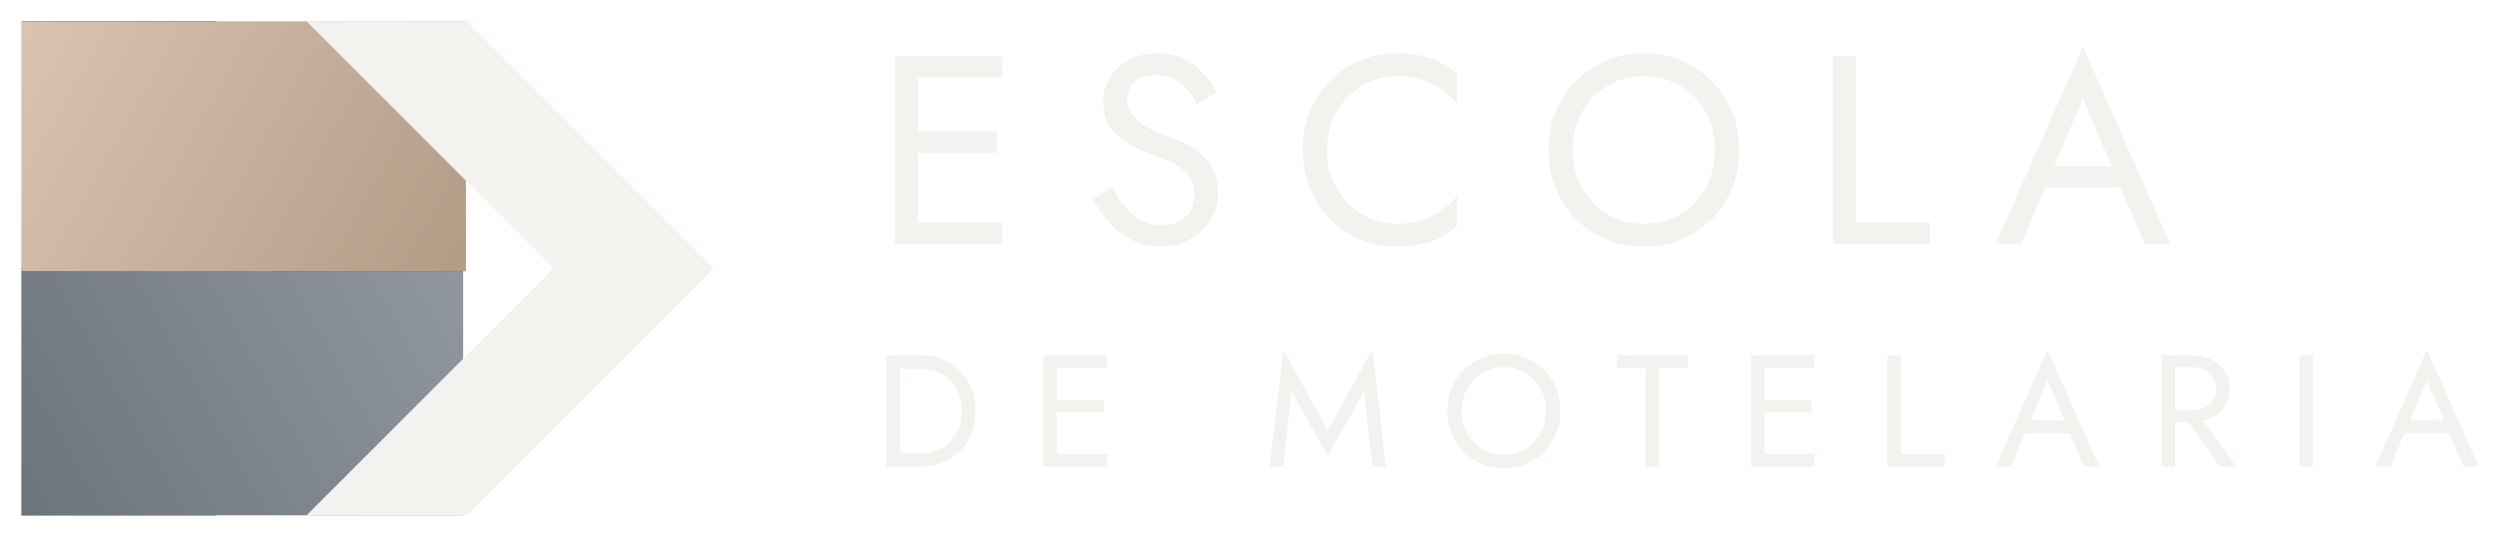
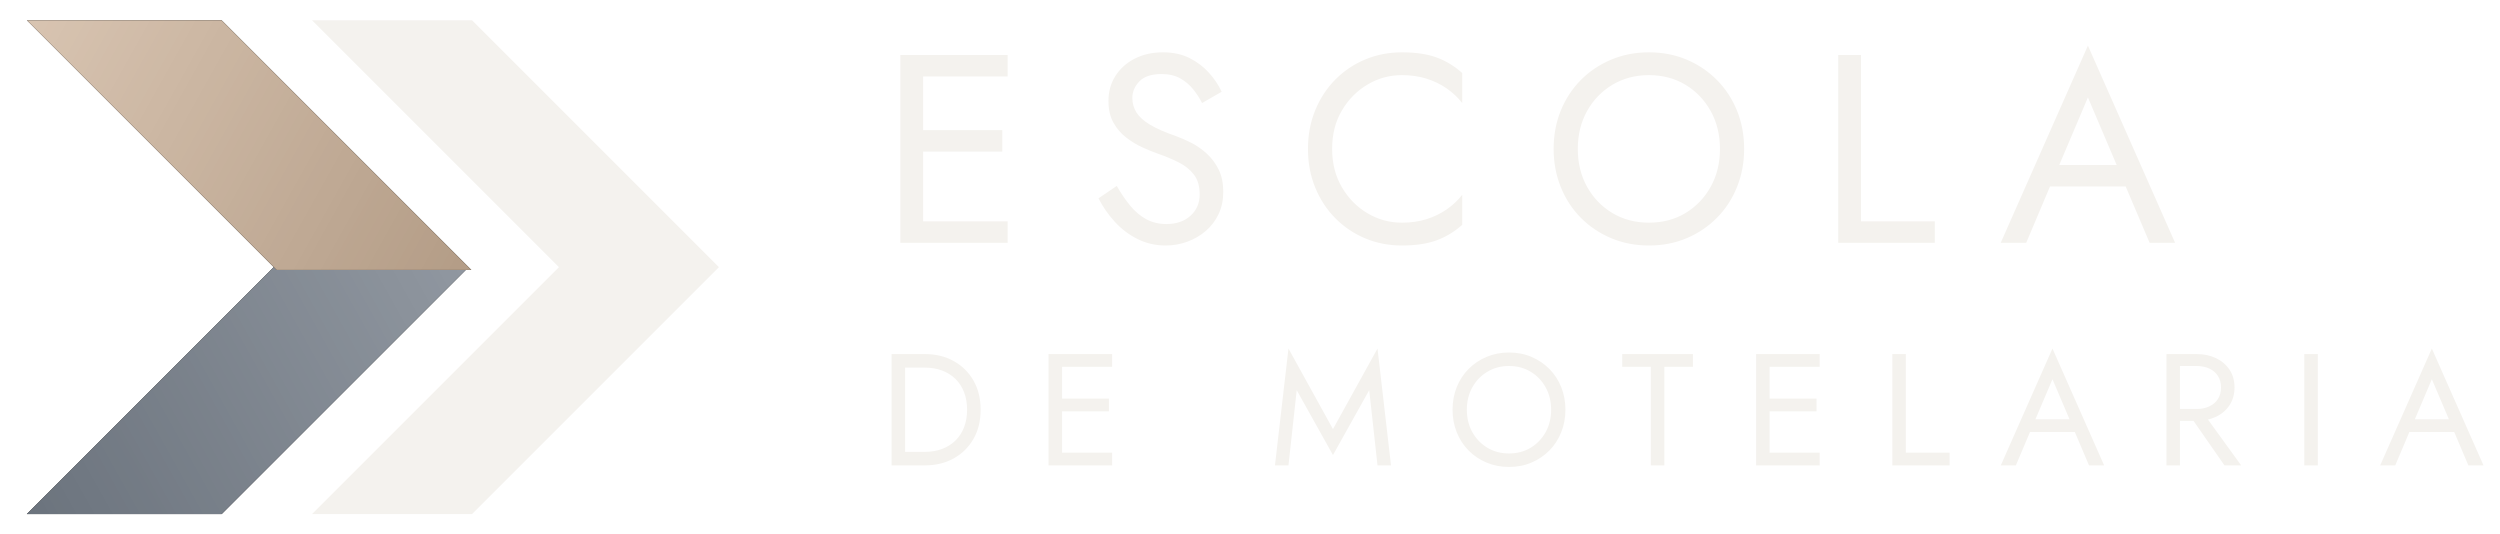
- <svg xmlns="http://www.w3.org/2000/svg" viewBox="467.97 348.40 234.31 50.30" width="300" height="64.4">
+ <svg xmlns="http://www.w3.org/2000/svg" viewBox="467.50 348.50 234.28 50.00" width="300" height="64.0">
  <defs>
+     <clipPath id="clip-13">
+       <path clip-rule="nonzero" d="M 469 373 L 512 373 L 512 397 L 469 397 Z M 469 373 " />
+     </clipPath>
+     <clipPath id="clip-16">
+       <path clip-rule="evenodd" d="M 469.969 350.398 L 493.379 373.805 L 511.637 373.805 L 488.227 350.398 Z M 469.969 350.398 " />
+     </clipPath>
    <linearGradient id="linear-pattern-6" gradientUnits="userSpaceOnUse" x1="90" y1="62.5" x2="26.5" y2="98" gradientTransform="matrix(0.652058, 0, 0, 0.652058, 452.6905, 332.7918)">
      <stop offset="0" stop-color="rgb(56.47%, 59.215%, 62.744%)" stop-opacity="1" />
      <stop offset="0.016" stop-color="rgb(56.355%, 59.105%, 62.637%)" stop-opacity="1" />
      <stop offset="0.031" stop-color="rgb(56.129%, 58.884%, 62.422%)" stop-opacity="1" />
      <stop offset="0.047" stop-color="rgb(55.902%, 58.662%, 62.207%)" stop-opacity="1" />
      <stop offset="0.062" stop-color="rgb(55.676%, 58.443%, 61.993%)" stop-opacity="1" />
      <stop offset="0.078" stop-color="rgb(55.449%, 58.221%, 61.778%)" stop-opacity="1" />
      <stop offset="0.094" stop-color="rgb(55.223%, 58.002%, 61.565%)" stop-opacity="1" />
      <stop offset="0.109" stop-color="rgb(54.996%, 57.78%, 61.349%)" stop-opacity="1" />
      <stop offset="0.125" stop-color="rgb(54.768%, 57.561%, 61.136%)" stop-opacity="1" />
      <stop offset="0.141" stop-color="rgb(54.543%, 57.339%, 60.921%)" stop-opacity="1" />
      <stop offset="0.156" stop-color="rgb(54.315%, 57.118%, 60.707%)" stop-opacity="1" />
      <stop offset="0.172" stop-color="rgb(54.089%, 56.898%, 60.492%)" stop-opacity="1" />
      <stop offset="0.188" stop-color="rgb(53.862%, 56.677%, 60.278%)" stop-opacity="1" />
      <stop offset="0.203" stop-color="rgb(53.636%, 56.458%, 60.063%)" stop-opacity="1" />
      <stop offset="0.219" stop-color="rgb(53.409%, 56.236%, 59.848%)" stop-opacity="1" />
      <stop offset="0.234" stop-color="rgb(53.181%, 56.017%, 59.634%)" stop-opacity="1" />
      <stop offset="0.238" stop-color="rgb(52.956%, 55.795%, 59.419%)" stop-opacity="1" />
      <stop offset="0.25" stop-color="rgb(52.843%, 55.685%, 59.312%)" stop-opacity="1" />
      <stop offset="0.266" stop-color="rgb(52.728%, 55.574%, 59.206%)" stop-opacity="1" />
      <stop offset="0.281" stop-color="rgb(52.502%, 55.354%, 58.99%)" stop-opacity="1" />
      <stop offset="0.297" stop-color="rgb(52.275%, 55.133%, 58.777%)" stop-opacity="1" />
      <stop offset="0.312" stop-color="rgb(52.048%, 54.913%, 58.562%)" stop-opacity="1" />
      <stop offset="0.328" stop-color="rgb(51.822%, 54.692%, 58.348%)" stop-opacity="1" />
      <stop offset="0.344" stop-color="rgb(51.595%, 54.472%, 58.133%)" stop-opacity="1" />
      <stop offset="0.359" stop-color="rgb(51.369%, 54.251%, 57.918%)" stop-opacity="1" />
      <stop offset="0.375" stop-color="rgb(51.141%, 54.031%, 57.704%)" stop-opacity="1" />
      <stop offset="0.391" stop-color="rgb(50.916%, 53.81%, 57.489%)" stop-opacity="1" />
      <stop offset="0.406" stop-color="rgb(50.688%, 53.589%, 57.275%)" stop-opacity="1" />
      <stop offset="0.422" stop-color="rgb(50.461%, 53.369%, 57.06%)" stop-opacity="1" />
      <stop offset="0.438" stop-color="rgb(50.235%, 53.148%, 56.847%)" stop-opacity="1" />
      <stop offset="0.453" stop-color="rgb(50.008%, 52.928%, 56.631%)" stop-opacity="1" />
      <stop offset="0.469" stop-color="rgb(49.782%, 52.707%, 56.418%)" stop-opacity="1" />
      <stop offset="0.484" stop-color="rgb(49.554%, 52.487%, 56.203%)" stop-opacity="1" />
      <stop offset="0.5" stop-color="rgb(49.329%, 52.266%, 55.989%)" stop-opacity="1" />
      <stop offset="0.516" stop-color="rgb(49.101%, 52.045%, 55.774%)" stop-opacity="1" />
      <stop offset="0.531" stop-color="rgb(48.874%, 51.825%, 55.559%)" stop-opacity="1" />
      <stop offset="0.547" stop-color="rgb(48.648%, 51.604%, 55.345%)" stop-opacity="1" />
      <stop offset="0.562" stop-color="rgb(48.421%, 51.384%, 55.13%)" stop-opacity="1" />
      <stop offset="0.578" stop-color="rgb(48.195%, 51.163%, 54.916%)" stop-opacity="1" />
      <stop offset="0.594" stop-color="rgb(47.968%, 50.943%, 54.701%)" stop-opacity="1" />
      <stop offset="0.609" stop-color="rgb(47.74%, 50.722%, 54.488%)" stop-opacity="1" />
      <stop offset="0.625" stop-color="rgb(47.514%, 50.5%, 54.272%)" stop-opacity="1" />
      <stop offset="0.641" stop-color="rgb(47.287%, 50.281%, 54.059%)" stop-opacity="1" />
      <stop offset="0.656" stop-color="rgb(47.061%, 50.06%, 53.844%)" stop-opacity="1" />
      <stop offset="0.672" stop-color="rgb(46.834%, 49.84%, 53.63%)" stop-opacity="1" />
      <stop offset="0.688" stop-color="rgb(46.608%, 49.619%, 53.415%)" stop-opacity="1" />
      <stop offset="0.703" stop-color="rgb(46.381%, 49.399%, 53.2%)" stop-opacity="1" />
      <stop offset="0.719" stop-color="rgb(46.153%, 49.178%, 52.986%)" stop-opacity="1" />
      <stop offset="0.734" stop-color="rgb(45.927%, 48.958%, 52.771%)" stop-opacity="1" />
      <stop offset="0.75" stop-color="rgb(45.7%, 48.737%, 52.557%)" stop-opacity="1" />
      <stop offset="0.762" stop-color="rgb(45.474%, 48.515%, 52.342%)" stop-opacity="1" />
      <stop offset="0.766" stop-color="rgb(45.361%, 48.405%, 52.235%)" stop-opacity="1" />
      <stop offset="0.781" stop-color="rgb(45.247%, 48.296%, 52.129%)" stop-opacity="1" />
      <stop offset="0.797" stop-color="rgb(45.02%, 48.074%, 51.913%)" stop-opacity="1" />
      <stop offset="0.812" stop-color="rgb(44.794%, 47.855%, 51.7%)" stop-opacity="1" />
      <stop offset="0.828" stop-color="rgb(44.566%, 47.633%, 51.485%)" stop-opacity="1" />
      <stop offset="0.844" stop-color="rgb(44.341%, 47.414%, 51.27%)" stop-opacity="1" />
      <stop offset="0.859" stop-color="rgb(44.113%, 47.192%, 51.056%)" stop-opacity="1" />
      <stop offset="0.875" stop-color="rgb(43.887%, 46.971%, 50.841%)" stop-opacity="1" />
      <stop offset="0.891" stop-color="rgb(43.66%, 46.751%, 50.627%)" stop-opacity="1" />
      <stop offset="0.906" stop-color="rgb(43.433%, 46.53%, 50.412%)" stop-opacity="1" />
      <stop offset="0.922" stop-color="rgb(43.207%, 46.31%, 50.198%)" stop-opacity="1" />
      <stop offset="0.938" stop-color="rgb(42.979%, 46.089%, 49.983%)" stop-opacity="1" />
      <stop offset="0.953" stop-color="rgb(42.754%, 45.869%, 49.77%)" stop-opacity="1" />
      <stop offset="0.969" stop-color="rgb(42.526%, 45.648%, 49.554%)" stop-opacity="1" />
      <stop offset="0.984" stop-color="rgb(42.3%, 45.427%, 49.341%)" stop-opacity="1" />
      <stop offset="1" stop-color="rgb(42.073%, 45.207%, 49.126%)" stop-opacity="1" />
    </linearGradient>
    <linearGradient id="linear-pattern-7" gradientUnits="userSpaceOnUse" x1="26.5" y1="27" x2="90.475" y2="62.766" gradientTransform="matrix(0.652058, 0, 0, 0.652058, 452.6905, 332.7918)">
      <stop offset="0" stop-color="rgb(84.705%, 76.862%, 69.411%)" stop-opacity="1" />
      <stop offset="0.016" stop-color="rgb(84.59%, 76.738%, 69.278%)" stop-opacity="1" />
      <stop offset="0.031" stop-color="rgb(84.363%, 76.491%, 69.012%)" stop-opacity="1" />
      <stop offset="0.047" stop-color="rgb(84.134%, 76.245%, 68.747%)" stop-opacity="1" />
      <stop offset="0.062" stop-color="rgb(83.905%, 75.998%, 68.481%)" stop-opacity="1" />
      <stop offset="0.078" stop-color="rgb(83.678%, 75.751%, 68.216%)" stop-opacity="1" />
      <stop offset="0.094" stop-color="rgb(83.449%, 75.504%, 67.95%)" stop-opacity="1" />
      <stop offset="0.109" stop-color="rgb(83.22%, 75.256%, 67.685%)" stop-opacity="1" />
      <stop offset="0.125" stop-color="rgb(82.993%, 75.009%, 67.419%)" stop-opacity="1" />
      <stop offset="0.141" stop-color="rgb(82.764%, 74.763%, 67.154%)" stop-opacity="1" />
      <stop offset="0.156" stop-color="rgb(82.535%, 74.516%, 66.89%)" stop-opacity="1" />
      <stop offset="0.172" stop-color="rgb(82.306%, 74.269%, 66.624%)" stop-opacity="1" />
      <stop offset="0.188" stop-color="rgb(82.079%, 74.022%, 66.359%)" stop-opacity="1" />
      <stop offset="0.203" stop-color="rgb(81.85%, 73.775%, 66.093%)" stop-opacity="1" />
      <stop offset="0.219" stop-color="rgb(81.621%, 73.528%, 65.828%)" stop-opacity="1" />
      <stop offset="0.234" stop-color="rgb(81.393%, 73.282%, 65.562%)" stop-opacity="1" />
      <stop offset="0.239" stop-color="rgb(81.165%, 73.035%, 65.297%)" stop-opacity="1" />
      <stop offset="0.25" stop-color="rgb(81.05%, 72.911%, 65.164%)" stop-opacity="1" />
      <stop offset="0.266" stop-color="rgb(80.936%, 72.787%, 65.031%)" stop-opacity="1" />
      <stop offset="0.281" stop-color="rgb(80.708%, 72.54%, 64.766%)" stop-opacity="1" />
      <stop offset="0.297" stop-color="rgb(80.479%, 72.293%, 64.5%)" stop-opacity="1" />
      <stop offset="0.312" stop-color="rgb(80.251%, 72.046%, 64.235%)" stop-opacity="1" />
      <stop offset="0.328" stop-color="rgb(80.023%, 71.8%, 63.969%)" stop-opacity="1" />
      <stop offset="0.344" stop-color="rgb(79.794%, 71.553%, 63.704%)" stop-opacity="1" />
      <stop offset="0.359" stop-color="rgb(79.565%, 71.306%, 63.438%)" stop-opacity="1" />
      <stop offset="0.375" stop-color="rgb(79.337%, 71.059%, 63.173%)" stop-opacity="1" />
      <stop offset="0.391" stop-color="rgb(79.109%, 70.811%, 62.907%)" stop-opacity="1" />
      <stop offset="0.406" stop-color="rgb(78.88%, 70.566%, 62.642%)" stop-opacity="1" />
      <stop offset="0.422" stop-color="rgb(78.651%, 70.319%, 62.376%)" stop-opacity="1" />
      <stop offset="0.438" stop-color="rgb(78.424%, 70.071%, 62.111%)" stop-opacity="1" />
      <stop offset="0.453" stop-color="rgb(78.195%, 69.824%, 61.845%)" stop-opacity="1" />
      <stop offset="0.469" stop-color="rgb(77.966%, 69.577%, 61.58%)" stop-opacity="1" />
      <stop offset="0.484" stop-color="rgb(77.739%, 69.33%, 61.314%)" stop-opacity="1" />
      <stop offset="0.5" stop-color="rgb(77.51%, 69.084%, 61.049%)" stop-opacity="1" />
      <stop offset="0.516" stop-color="rgb(77.281%, 68.837%, 60.783%)" stop-opacity="1" />
      <stop offset="0.531" stop-color="rgb(77.054%, 68.59%, 60.518%)" stop-opacity="1" />
      <stop offset="0.547" stop-color="rgb(76.825%, 68.343%, 60.252%)" stop-opacity="1" />
      <stop offset="0.562" stop-color="rgb(76.596%, 68.095%, 59.987%)" stop-opacity="1" />
      <stop offset="0.578" stop-color="rgb(76.367%, 67.848%, 59.721%)" stop-opacity="1" />
      <stop offset="0.594" stop-color="rgb(76.14%, 67.603%, 59.456%)" stop-opacity="1" />
      <stop offset="0.609" stop-color="rgb(75.911%, 67.355%, 59.19%)" stop-opacity="1" />
      <stop offset="0.625" stop-color="rgb(75.682%, 67.108%, 58.926%)" stop-opacity="1" />
      <stop offset="0.641" stop-color="rgb(75.455%, 66.861%, 58.661%)" stop-opacity="1" />
      <stop offset="0.656" stop-color="rgb(75.226%, 66.614%, 58.395%)" stop-opacity="1" />
      <stop offset="0.672" stop-color="rgb(74.997%, 66.367%, 58.13%)" stop-opacity="1" />
      <stop offset="0.688" stop-color="rgb(74.77%, 66.121%, 57.864%)" stop-opacity="1" />
      <stop offset="0.703" stop-color="rgb(74.541%, 65.874%, 57.599%)" stop-opacity="1" />
      <stop offset="0.719" stop-color="rgb(74.312%, 65.627%, 57.333%)" stop-opacity="1" />
      <stop offset="0.734" stop-color="rgb(74.084%, 65.379%, 57.068%)" stop-opacity="1" />
      <stop offset="0.75" stop-color="rgb(73.856%, 65.132%, 56.802%)" stop-opacity="1" />
      <stop offset="0.761" stop-color="rgb(73.627%, 64.885%, 56.537%)" stop-opacity="1" />
      <stop offset="0.766" stop-color="rgb(73.512%, 64.763%, 56.404%)" stop-opacity="1" />
      <stop offset="0.781" stop-color="rgb(73.398%, 64.639%, 56.271%)" stop-opacity="1" />
      <stop offset="0.797" stop-color="rgb(73.17%, 64.392%, 56.006%)" stop-opacity="1" />
      <stop offset="0.812" stop-color="rgb(72.942%, 64.145%, 55.74%)" stop-opacity="1" />
      <stop offset="0.828" stop-color="rgb(72.713%, 63.898%, 55.475%)" stop-opacity="1" />
      <stop offset="0.844" stop-color="rgb(72.485%, 63.651%, 55.209%)" stop-opacity="1" />
      <stop offset="0.859" stop-color="rgb(72.256%, 63.403%, 54.944%)" stop-opacity="1" />
      <stop offset="0.875" stop-color="rgb(72.028%, 63.158%, 54.678%)" stop-opacity="1" />
      <stop offset="0.891" stop-color="rgb(71.8%, 62.91%, 54.413%)" stop-opacity="1" />
      <stop offset="0.906" stop-color="rgb(71.571%, 62.663%, 54.147%)" stop-opacity="1" />
      <stop offset="0.922" stop-color="rgb(71.342%, 62.416%, 53.882%)" stop-opacity="1" />
      <stop offset="0.938" stop-color="rgb(71.115%, 62.169%, 53.616%)" stop-opacity="1" />
      <stop offset="0.953" stop-color="rgb(70.886%, 61.923%, 53.351%)" stop-opacity="1" />
      <stop offset="0.969" stop-color="rgb(70.657%, 61.676%, 53.085%)" stop-opacity="1" />
      <stop offset="0.984" stop-color="rgb(70.428%, 61.429%, 52.82%)" stop-opacity="1" />
      <stop offset="1" stop-color="rgb(70.255%, 61.24%, 52.617%)" stop-opacity="1" />
    </linearGradient>
+     <clipPath id="clip-14">
+       <path clip-rule="evenodd" d="M 493.117 373.547 L 469.969 396.695 L 488.227 396.695 L 511.375 373.547 Z M 493.117 373.547 " />
+     </clipPath>
+     <clipPath id="clip-15">
+       <path clip-rule="nonzero" d="M 469 350 L 512 350 L 512 374 L 469 374 Z M 469 350 " />
+     </clipPath>
  </defs>
-   <path fill-rule="evenodd" fill-opacity="1" d="M 493.117 373.547 L 469.969 396.695 L 488.227 396.695 L 511.375 373.547 Z M 493.117 373.547 " />
-   <path fill="url(#linear-pattern-6)" d="M 469.969 373.547 L 469.969 396.695 L 511.375 396.695 L 511.375 373.547 Z M 469.969 373.547 " />
-   <path fill-rule="evenodd" fill-opacity="1" d="M 469.969 350.398 L 493.379 373.805 L 511.637 373.805 L 488.227 350.398 Z M 469.969 350.398 " />
-   <path fill="url(#linear-pattern-7)" d="M 469.969 350.398 L 469.969 373.805 L 511.637 373.805 L 511.637 350.398 Z M 469.969 350.398 " />
-   <path fill="rgb(95.685%, 94.901%, 93.332%)" fill-opacity="1" d="M 496.703 350.398 L 519.852 373.547 L 496.703 396.695 L 511.703 396.695 L 534.852 373.547 L 511.703 350.398 Z M 496.703 350.398 " />
-   <path fill="rgb(95.685%, 94.901%, 93.332%)" fill-opacity="1" d="M 553.043 371.262 L 561.918 371.262 L 561.918 369.25 L 553.043 369.25 Z M 553.043 355.668 L 561.918 355.668 L 561.918 353.656 L 553.043 353.656 Z M 553.043 362.711 L 561.418 362.711 L 561.418 360.699 L 553.043 360.699 Z M 551.859 353.656 L 551.859 371.262 L 553.996 371.262 L 553.996 353.656 Z M 572.148 365.93 L 570.438 367.09 C 570.824 367.859 571.324 368.586 571.938 369.262 C 572.547 369.941 573.262 370.488 574.074 370.898 C 574.887 371.309 575.77 371.516 576.727 371.516 C 577.43 371.516 578.105 371.398 578.75 371.164 C 579.398 370.93 579.977 370.594 580.488 370.156 C 581 369.719 581.402 369.191 581.695 368.57 C 581.988 367.953 582.133 367.254 582.133 366.484 C 582.133 365.68 581.992 364.988 581.707 364.41 C 581.422 363.832 581.059 363.336 580.613 362.926 C 580.168 362.516 579.688 362.176 579.168 361.906 C 578.648 361.641 578.152 361.422 577.684 361.254 C 576.66 360.902 575.852 360.543 575.254 360.184 C 574.66 359.824 574.238 359.438 573.984 359.027 C 573.734 358.617 573.609 358.168 573.609 357.684 C 573.609 357.113 573.824 356.598 574.262 356.137 C 574.699 355.676 575.395 355.441 576.348 355.441 C 577.035 355.441 577.621 355.578 578.098 355.848 C 578.574 356.113 578.98 356.457 579.316 356.875 C 579.652 357.297 579.93 357.723 580.148 358.16 L 581.984 357.102 C 581.699 356.484 581.305 355.891 580.801 355.332 C 580.297 354.77 579.691 354.309 578.977 353.945 C 578.266 353.586 577.43 353.406 576.477 353.406 C 575.484 353.406 574.605 353.602 573.836 353.996 C 573.062 354.391 572.461 354.934 572.023 355.621 C 571.586 356.309 571.371 357.086 571.371 357.957 C 571.371 358.762 571.523 359.441 571.836 359.996 C 572.145 360.551 572.543 361.016 573.031 361.391 C 573.516 361.77 574.027 362.078 574.562 362.32 C 575.102 362.566 575.586 362.762 576.023 362.914 C 576.691 363.148 577.328 363.41 577.922 363.707 C 578.516 364 579 364.379 579.367 364.852 C 579.738 365.32 579.922 365.949 579.922 366.734 C 579.922 367.539 579.637 368.203 579.066 368.723 C 578.496 369.242 577.742 369.504 576.801 369.504 C 576.098 369.504 575.469 369.352 574.914 369.051 C 574.363 368.75 573.863 368.328 573.418 367.793 C 572.977 367.254 572.551 366.637 572.148 365.93 Z M 592.34 362.461 C 592.34 361.086 592.645 359.883 593.258 358.852 C 593.867 357.82 594.668 357.012 595.66 356.426 C 596.648 355.836 597.723 355.543 598.879 355.543 C 599.715 355.543 600.484 355.652 601.18 355.871 C 601.875 356.09 602.508 356.395 603.078 356.789 C 603.648 357.184 604.133 357.641 604.535 358.16 L 604.535 355.344 C 603.801 354.688 602.996 354.203 602.121 353.883 C 601.25 353.566 600.168 353.406 598.879 353.406 C 597.652 353.406 596.508 353.629 595.445 354.074 C 594.379 354.516 593.445 355.145 592.641 355.957 C 591.836 356.773 591.207 357.73 590.754 358.84 C 590.301 359.945 590.074 361.152 590.074 362.461 C 590.074 363.77 590.301 364.977 590.754 366.082 C 591.207 367.188 591.836 368.148 592.641 368.961 C 593.445 369.773 594.379 370.402 595.445 370.848 C 596.508 371.293 597.652 371.516 598.879 371.516 C 600.168 371.516 601.25 371.355 602.121 371.035 C 602.996 370.719 603.801 370.23 604.535 369.578 L 604.535 366.762 C 604.133 367.281 603.648 367.738 603.078 368.133 C 602.508 368.527 601.875 368.832 601.18 369.051 C 600.484 369.27 599.715 369.375 598.879 369.375 C 597.723 369.375 596.648 369.082 595.66 368.496 C 594.668 367.91 593.867 367.098 593.258 366.059 C 592.645 365.016 592.34 363.82 592.34 362.461 Z M 615.371 362.461 C 615.371 361.137 615.66 359.953 616.238 358.914 C 616.816 357.875 617.609 357.055 618.613 356.449 C 619.621 355.848 620.762 355.543 622.035 355.543 C 623.328 355.543 624.473 355.848 625.469 356.449 C 626.465 357.055 627.254 357.875 627.832 358.914 C 628.41 359.953 628.699 361.137 628.699 362.461 C 628.699 363.785 628.41 364.969 627.832 366.008 C 627.254 367.047 626.465 367.867 625.469 368.473 C 624.473 369.074 623.328 369.375 622.035 369.375 C 620.762 369.375 619.621 369.074 618.613 368.473 C 617.609 367.867 616.816 367.047 616.238 366.008 C 615.66 364.969 615.371 363.785 615.371 362.461 Z M 613.105 362.461 C 613.105 363.734 613.328 364.926 613.773 366.031 C 614.219 367.137 614.844 368.098 615.648 368.91 C 616.453 369.727 617.398 370.363 618.488 370.824 C 619.578 371.285 620.762 371.516 622.035 371.516 C 623.328 371.516 624.512 371.285 625.594 370.824 C 626.676 370.363 627.617 369.727 628.422 368.91 C 629.23 368.098 629.852 367.137 630.297 366.031 C 630.742 364.926 630.965 363.734 630.965 362.461 C 630.965 361.168 630.742 359.977 630.297 358.875 C 629.852 357.777 629.23 356.824 628.422 356.008 C 627.617 355.195 626.676 354.559 625.594 354.098 C 624.512 353.637 623.328 353.406 622.035 353.406 C 620.762 353.406 619.578 353.637 618.488 354.098 C 617.398 354.559 616.453 355.195 615.648 356.008 C 614.844 356.824 614.219 357.777 613.773 358.875 C 613.328 359.977 613.105 361.168 613.105 362.461 Z M 639.785 353.656 L 639.785 371.262 L 648.84 371.262 L 648.84 369.25 L 641.922 369.25 L 641.922 353.656 Z M 658.59 365.98 L 667.898 365.98 L 667.145 363.969 L 659.348 363.969 Z M 663.195 357.633 L 666.211 364.723 L 666.414 365.227 L 668.98 371.262 L 671.367 371.262 L 663.195 352.777 L 655.02 371.262 L 657.41 371.262 L 660.023 365.074 L 660.227 364.625 Z M 663.195 357.633 " />
-   <path fill="rgb(95.685%, 94.901%, 93.332%)" fill-opacity="1" d="M 551.039 381.695 L 551.039 392.129 L 552.305 392.129 L 552.305 381.695 Z M 554.168 392.129 C 555.184 392.129 556.082 391.91 556.867 391.473 C 557.652 391.035 558.27 390.426 558.715 389.648 C 559.164 388.867 559.387 387.957 559.387 386.914 C 559.387 385.871 559.164 384.957 558.715 384.176 C 558.27 383.398 557.652 382.789 556.867 382.352 C 556.082 381.914 555.184 381.695 554.168 381.695 L 551.738 381.695 L 551.738 382.965 L 554.168 382.965 C 554.754 382.965 555.293 383.055 555.777 383.238 C 556.266 383.422 556.684 383.688 557.031 384.027 C 557.379 384.371 557.648 384.785 557.836 385.273 C 558.023 385.762 558.117 386.305 558.117 386.914 C 558.117 387.52 558.023 388.066 557.836 388.551 C 557.648 389.039 557.379 389.453 557.031 389.797 C 556.684 390.141 556.266 390.402 555.777 390.586 C 555.293 390.77 554.754 390.863 554.168 390.863 L 551.738 390.863 L 551.738 392.129 Z M 566.453 392.129 L 571.715 392.129 L 571.715 390.938 L 566.453 390.938 Z M 566.453 382.887 L 571.715 382.887 L 571.715 381.695 L 566.453 381.695 Z M 566.453 387.062 L 571.414 387.062 L 571.414 385.871 L 566.453 385.871 Z M 565.75 381.695 L 565.75 392.129 L 567.02 392.129 L 567.02 381.695 Z M 589.02 385.078 L 592.418 391.16 L 595.816 385.078 L 596.594 392.129 L 597.859 392.129 L 596.594 381.176 L 592.418 388.73 L 588.246 381.176 L 586.98 392.129 L 588.246 392.129 Z M 604.969 386.914 C 604.969 386.129 605.141 385.426 605.484 384.812 C 605.828 384.195 606.297 383.707 606.895 383.352 C 607.488 382.992 608.164 382.812 608.918 382.812 C 609.684 382.812 610.363 382.992 610.953 383.352 C 611.547 383.707 612.012 384.195 612.355 384.812 C 612.699 385.426 612.871 386.129 612.871 386.914 C 612.871 387.699 612.699 388.398 612.355 389.016 C 612.012 389.629 611.547 390.117 610.953 390.477 C 610.363 390.832 609.684 391.012 608.918 391.012 C 608.164 391.012 607.488 390.832 606.895 390.477 C 606.297 390.117 605.828 389.629 605.484 389.016 C 605.141 388.398 604.969 387.699 604.969 386.914 Z M 603.629 386.914 C 603.629 387.668 603.762 388.375 604.023 389.027 C 604.285 389.684 604.656 390.254 605.133 390.734 C 605.609 391.219 606.172 391.594 606.816 391.867 C 607.465 392.141 608.164 392.277 608.918 392.277 C 609.684 392.277 610.387 392.141 611.027 391.867 C 611.668 391.594 612.23 391.219 612.707 390.734 C 613.184 390.254 613.551 389.684 613.816 389.027 C 614.078 388.375 614.211 387.668 614.211 386.914 C 614.211 386.148 614.078 385.441 613.816 384.789 C 613.551 384.137 613.184 383.57 612.707 383.09 C 612.23 382.609 611.668 382.23 611.027 381.957 C 610.387 381.684 609.684 381.547 608.918 381.547 C 608.164 381.547 607.465 381.684 606.816 381.957 C 606.172 382.23 605.609 382.609 605.133 383.09 C 604.656 383.57 604.285 384.137 604.023 384.789 C 603.762 385.441 603.629 386.148 603.629 386.914 Z M 619.535 382.887 L 622.215 382.887 L 622.215 392.129 L 623.484 392.129 L 623.484 382.887 L 626.164 382.887 L 626.164 381.695 L 619.535 381.695 Z M 632.785 392.129 L 638.047 392.129 L 638.047 390.938 L 632.785 390.938 Z M 632.785 382.887 L 638.047 382.887 L 638.047 381.695 L 632.785 381.695 Z M 632.785 387.062 L 637.75 387.062 L 637.75 385.871 L 632.785 385.871 Z M 632.086 381.695 L 632.086 392.129 L 633.352 392.129 L 633.352 381.695 Z M 644.859 381.695 L 644.859 392.129 L 650.227 392.129 L 650.227 390.938 L 646.125 390.938 L 646.125 381.695 Z M 657.141 389 L 662.656 389 L 662.211 387.809 L 657.59 387.809 Z M 659.871 384.051 L 661.66 388.254 L 661.777 388.551 L 663.297 392.129 L 664.715 392.129 L 659.871 381.176 L 655.027 392.129 L 656.441 392.129 L 657.992 388.461 L 658.109 388.195 Z M 672.422 386.988 L 675.996 392.129 L 677.562 392.129 L 673.836 386.988 Z M 670.559 381.695 L 670.559 392.129 L 671.824 392.129 L 671.824 381.695 Z M 671.258 382.812 L 673.391 382.812 C 673.836 382.812 674.23 382.895 674.574 383.051 C 674.918 383.211 675.188 383.441 675.379 383.738 C 675.574 384.035 675.672 384.398 675.672 384.824 C 675.672 385.254 675.574 385.617 675.379 385.914 C 675.188 386.211 674.918 386.441 674.574 386.598 C 674.23 386.758 673.836 386.84 673.391 386.84 L 671.258 386.84 L 671.258 387.957 L 673.391 387.957 C 674.066 387.957 674.668 387.828 675.199 387.574 C 675.73 387.324 676.156 386.961 676.469 386.488 C 676.781 386.016 676.938 385.461 676.938 384.824 C 676.938 384.18 676.781 383.625 676.469 383.156 C 676.156 382.691 675.73 382.328 675.199 382.074 C 674.668 381.824 674.066 381.695 673.391 381.695 L 671.258 381.695 Z M 683.48 381.695 L 683.48 392.129 L 684.75 392.129 L 684.75 381.695 Z M 692.711 389 L 698.223 389 L 697.777 387.809 L 693.156 387.809 Z M 695.438 384.051 L 697.227 388.254 L 697.344 388.551 L 698.863 392.129 L 700.281 392.129 L 695.438 381.176 L 690.594 392.129 L 692.008 392.129 L 693.559 388.461 L 693.68 388.195 Z M 695.438 384.051 " />
+   <path fill-rule="evenodd" fill="rgb(0%, 0%, 0%)" fill-opacity="1" d="M 493.117 373.547 L 469.969 396.695 L 488.227 396.695 L 511.375 373.547 Z M 493.117 373.547 " />
+   <g clip-path="url(#clip-13)">
+     <g clip-path="url(#clip-14)">
+       <path fill-rule="nonzero" fill="url(#linear-pattern-6)" d="M 469.969 373.547 L 469.969 396.695 L 511.375 396.695 L 511.375 373.547 Z M 469.969 373.547 " />
+     </g>
+   </g>
+   <path fill-rule="evenodd" fill="rgb(0%, 0%, 0%)" fill-opacity="1" d="M 469.969 350.398 L 493.379 373.805 L 511.637 373.805 L 488.227 350.398 Z M 469.969 350.398 " />
+   <g clip-path="url(#clip-15)">
+     <g clip-path="url(#clip-16)">
+       <path fill-rule="nonzero" fill="url(#linear-pattern-7)" d="M 469.969 350.398 L 469.969 373.805 L 511.637 373.805 L 511.637 350.398 Z M 469.969 350.398 " />
+     </g>
+   </g>
+   <path fill-rule="nonzero" fill="rgb(95.685%, 94.901%, 93.332%)" fill-opacity="1" d="M 496.703 350.398 L 519.852 373.547 L 496.703 396.695 L 511.703 396.695 L 534.852 373.547 L 511.703 350.398 Z M 496.703 350.398 " />
+   <path fill-rule="nonzero" fill="rgb(95.685%, 94.901%, 93.332%)" fill-opacity="1" d="M 553.043 371.262 L 561.918 371.262 L 561.918 369.25 L 553.043 369.25 Z M 553.043 355.668 L 561.918 355.668 L 561.918 353.656 L 553.043 353.656 Z M 553.043 362.711 L 561.418 362.711 L 561.418 360.699 L 553.043 360.699 Z M 551.859 353.656 L 551.859 371.262 L 553.996 371.262 L 553.996 353.656 Z M 572.148 365.93 L 570.438 367.09 C 570.824 367.859 571.324 368.586 571.938 369.262 C 572.547 369.941 573.262 370.488 574.074 370.898 C 574.887 371.309 575.77 371.516 576.727 371.516 C 577.43 371.516 578.105 371.398 578.75 371.164 C 579.398 370.93 579.977 370.594 580.488 370.156 C 581 369.719 581.402 369.191 581.695 368.57 C 581.988 367.953 582.133 367.254 582.133 366.484 C 582.133 365.68 581.992 364.988 581.707 364.41 C 581.422 363.832 581.059 363.336 580.613 362.926 C 580.168 362.516 579.688 362.176 579.168 361.906 C 578.648 361.641 578.152 361.422 577.684 361.254 C 576.66 360.902 575.852 360.543 575.254 360.184 C 574.66 359.824 574.238 359.438 573.984 359.027 C 573.734 358.617 573.609 358.168 573.609 357.684 C 573.609 357.113 573.824 356.598 574.262 356.137 C 574.699 355.676 575.395 355.441 576.348 355.441 C 577.035 355.441 577.621 355.578 578.098 355.848 C 578.574 356.113 578.98 356.457 579.316 356.875 C 579.652 357.297 579.93 357.723 580.148 358.16 L 581.984 357.102 C 581.699 356.484 581.305 355.891 580.801 355.332 C 580.297 354.77 579.691 354.309 578.977 353.945 C 578.266 353.586 577.43 353.406 576.477 353.406 C 575.484 353.406 574.605 353.602 573.836 353.996 C 573.062 354.391 572.461 354.934 572.023 355.621 C 571.586 356.309 571.371 357.086 571.371 357.957 C 571.371 358.762 571.523 359.441 571.836 359.996 C 572.145 360.551 572.543 361.016 573.031 361.391 C 573.516 361.77 574.027 362.078 574.562 362.32 C 575.102 362.566 575.586 362.762 576.023 362.914 C 576.691 363.148 577.328 363.41 577.922 363.707 C 578.516 364 579 364.379 579.367 364.852 C 579.738 365.32 579.922 365.949 579.922 366.734 C 579.922 367.539 579.637 368.203 579.066 368.723 C 578.496 369.242 577.742 369.504 576.801 369.504 C 576.098 369.504 575.469 369.352 574.914 369.051 C 574.363 368.75 573.863 368.328 573.418 367.793 C 572.977 367.254 572.551 366.637 572.148 365.93 Z M 592.34 362.461 C 592.34 361.086 592.645 359.883 593.258 358.852 C 593.867 357.82 594.668 357.012 595.66 356.426 C 596.648 355.836 597.723 355.543 598.879 355.543 C 599.715 355.543 600.484 355.652 601.18 355.871 C 601.875 356.09 602.508 356.395 603.078 356.789 C 603.648 357.184 604.133 357.641 604.535 358.16 L 604.535 355.344 C 603.801 354.688 602.996 354.203 602.121 353.883 C 601.25 353.566 600.168 353.406 598.879 353.406 C 597.652 353.406 596.508 353.629 595.445 354.074 C 594.379 354.516 593.445 355.145 592.641 355.957 C 591.836 356.773 591.207 357.73 590.754 358.84 C 590.301 359.945 590.074 361.152 590.074 362.461 C 590.074 363.77 590.301 364.977 590.754 366.082 C 591.207 367.188 591.836 368.148 592.641 368.961 C 593.445 369.773 594.379 370.402 595.445 370.848 C 596.508 371.293 597.652 371.516 598.879 371.516 C 600.168 371.516 601.25 371.355 602.121 371.035 C 602.996 370.719 603.801 370.23 604.535 369.578 L 604.535 366.762 C 604.133 367.281 603.648 367.738 603.078 368.133 C 602.508 368.527 601.875 368.832 601.18 369.051 C 600.484 369.27 599.715 369.375 598.879 369.375 C 597.723 369.375 596.648 369.082 595.66 368.496 C 594.668 367.91 593.867 367.098 593.258 366.059 C 592.645 365.016 592.34 363.82 592.34 362.461 Z M 615.371 362.461 C 615.371 361.137 615.66 359.953 616.238 358.914 C 616.816 357.875 617.609 357.055 618.613 356.449 C 619.621 355.848 620.762 355.543 622.035 355.543 C 623.328 355.543 624.473 355.848 625.469 356.449 C 626.465 357.055 627.254 357.875 627.832 358.914 C 628.41 359.953 628.699 361.137 628.699 362.461 C 628.699 363.785 628.41 364.969 627.832 366.008 C 627.254 367.047 626.465 367.867 625.469 368.473 C 624.473 369.074 623.328 369.375 622.035 369.375 C 620.762 369.375 619.621 369.074 618.613 368.473 C 617.609 367.867 616.816 367.047 616.238 366.008 C 615.66 364.969 615.371 363.785 615.371 362.461 Z M 613.105 362.461 C 613.105 363.734 613.328 364.926 613.773 366.031 C 614.219 367.137 614.844 368.098 615.648 368.91 C 616.453 369.727 617.398 370.363 618.488 370.824 C 619.578 371.285 620.762 371.516 622.035 371.516 C 623.328 371.516 624.512 371.285 625.594 370.824 C 626.676 370.363 627.617 369.727 628.422 368.91 C 629.23 368.098 629.852 367.137 630.297 366.031 C 630.742 364.926 630.965 363.734 630.965 362.461 C 630.965 361.168 630.742 359.977 630.297 358.875 C 629.852 357.777 629.23 356.824 628.422 356.008 C 627.617 355.195 626.676 354.559 625.594 354.098 C 624.512 353.637 623.328 353.406 622.035 353.406 C 620.762 353.406 619.578 353.637 618.488 354.098 C 617.398 354.559 616.453 355.195 615.648 356.008 C 614.844 356.824 614.219 357.777 613.773 358.875 C 613.328 359.977 613.105 361.168 613.105 362.461 Z M 639.785 353.656 L 639.785 371.262 L 648.84 371.262 L 648.84 369.25 L 641.922 369.25 L 641.922 353.656 Z M 658.59 365.98 L 667.898 365.98 L 667.145 363.969 L 659.348 363.969 Z M 663.195 357.633 L 666.211 364.723 L 666.414 365.227 L 668.98 371.262 L 671.367 371.262 L 663.195 352.777 L 655.02 371.262 L 657.41 371.262 L 660.023 365.074 L 660.227 364.625 Z M 663.195 357.633 " />
+   <path fill-rule="nonzero" fill="rgb(95.685%, 94.901%, 93.332%)" fill-opacity="1" d="M 551.039 381.695 L 551.039 392.129 L 552.305 392.129 L 552.305 381.695 Z M 554.168 392.129 C 555.184 392.129 556.082 391.91 556.867 391.473 C 557.652 391.035 558.27 390.426 558.715 389.648 C 559.164 388.867 559.387 387.957 559.387 386.914 C 559.387 385.871 559.164 384.957 558.715 384.176 C 558.27 383.398 557.652 382.789 556.867 382.352 C 556.082 381.914 555.184 381.695 554.168 381.695 L 551.738 381.695 L 551.738 382.965 L 554.168 382.965 C 554.754 382.965 555.293 383.055 555.777 383.238 C 556.266 383.422 556.684 383.688 557.031 384.027 C 557.379 384.371 557.648 384.785 557.836 385.273 C 558.023 385.762 558.117 386.305 558.117 386.914 C 558.117 387.52 558.023 388.066 557.836 388.551 C 557.648 389.039 557.379 389.453 557.031 389.797 C 556.684 390.141 556.266 390.402 555.777 390.586 C 555.293 390.77 554.754 390.863 554.168 390.863 L 551.738 390.863 L 551.738 392.129 Z M 566.453 392.129 L 571.715 392.129 L 571.715 390.938 L 566.453 390.938 Z M 566.453 382.887 L 571.715 382.887 L 571.715 381.695 L 566.453 381.695 Z M 566.453 387.062 L 571.414 387.062 L 571.414 385.871 L 566.453 385.871 Z M 565.75 381.695 L 565.75 392.129 L 567.02 392.129 L 567.02 381.695 Z M 589.02 385.078 L 592.418 391.16 L 595.816 385.078 L 596.594 392.129 L 597.859 392.129 L 596.594 381.176 L 592.418 388.73 L 588.246 381.176 L 586.98 392.129 L 588.246 392.129 Z M 604.969 386.914 C 604.969 386.129 605.141 385.426 605.484 384.812 C 605.828 384.195 606.297 383.707 606.895 383.352 C 607.488 382.992 608.164 382.812 608.918 382.812 C 609.684 382.812 610.363 382.992 610.953 383.352 C 611.547 383.707 612.012 384.195 612.355 384.812 C 612.699 385.426 612.871 386.129 612.871 386.914 C 612.871 387.699 612.699 388.398 612.355 389.016 C 612.012 389.629 611.547 390.117 610.953 390.477 C 610.363 390.832 609.684 391.012 608.918 391.012 C 608.164 391.012 607.488 390.832 606.895 390.477 C 606.297 390.117 605.828 389.629 605.484 389.016 C 605.141 388.398 604.969 387.699 604.969 386.914 Z M 603.629 386.914 C 603.629 387.668 603.762 388.375 604.023 389.027 C 604.285 389.684 604.656 390.254 605.133 390.734 C 605.609 391.219 606.172 391.594 606.816 391.867 C 607.465 392.141 608.164 392.277 608.918 392.277 C 609.684 392.277 610.387 392.141 611.027 391.867 C 611.668 391.594 612.23 391.219 612.707 390.734 C 613.184 390.254 613.551 389.684 613.816 389.027 C 614.078 388.375 614.211 387.668 614.211 386.914 C 614.211 386.148 614.078 385.441 613.816 384.789 C 613.551 384.137 613.184 383.57 612.707 383.09 C 612.23 382.609 611.668 382.23 611.027 381.957 C 610.387 381.684 609.684 381.547 608.918 381.547 C 608.164 381.547 607.465 381.684 606.816 381.957 C 606.172 382.23 605.609 382.609 605.133 383.09 C 604.656 383.57 604.285 384.137 604.023 384.789 C 603.762 385.441 603.629 386.148 603.629 386.914 Z M 619.535 382.887 L 622.215 382.887 L 622.215 392.129 L 623.484 392.129 L 623.484 382.887 L 626.164 382.887 L 626.164 381.695 L 619.535 381.695 Z M 632.785 392.129 L 638.047 392.129 L 638.047 390.938 L 632.785 390.938 Z M 632.785 382.887 L 638.047 382.887 L 638.047 381.695 L 632.785 381.695 Z M 632.785 387.062 L 637.75 387.062 L 637.75 385.871 L 632.785 385.871 Z M 632.086 381.695 L 632.086 392.129 L 633.352 392.129 L 633.352 381.695 Z M 644.859 381.695 L 644.859 392.129 L 650.227 392.129 L 650.227 390.938 L 646.125 390.938 L 646.125 381.695 Z M 657.141 389 L 662.656 389 L 662.211 387.809 L 657.59 387.809 Z M 659.871 384.051 L 661.66 388.254 L 661.777 388.551 L 663.297 392.129 L 664.715 392.129 L 659.871 381.176 L 655.027 392.129 L 656.441 392.129 L 657.992 388.461 L 658.109 388.195 Z M 672.422 386.988 L 675.996 392.129 L 677.562 392.129 L 673.836 386.988 Z M 670.559 381.695 L 670.559 392.129 L 671.824 392.129 L 671.824 381.695 Z M 671.258 382.812 L 673.391 382.812 C 673.836 382.812 674.23 382.895 674.574 383.051 C 674.918 383.211 675.188 383.441 675.379 383.738 C 675.574 384.035 675.672 384.398 675.672 384.824 C 675.672 385.254 675.574 385.617 675.379 385.914 C 675.188 386.211 674.918 386.441 674.574 386.598 C 674.23 386.758 673.836 386.84 673.391 386.84 L 671.258 386.84 L 671.258 387.957 L 673.391 387.957 C 674.066 387.957 674.668 387.828 675.199 387.574 C 675.73 387.324 676.156 386.961 676.469 386.488 C 676.781 386.016 676.938 385.461 676.938 384.824 C 676.938 384.18 676.781 383.625 676.469 383.156 C 676.156 382.691 675.73 382.328 675.199 382.074 C 674.668 381.824 674.066 381.695 673.391 381.695 L 671.258 381.695 Z M 683.48 381.695 L 683.48 392.129 L 684.75 392.129 L 684.75 381.695 Z M 692.711 389 L 698.223 389 L 697.777 387.809 L 693.156 387.809 Z M 695.438 384.051 L 697.227 388.254 L 697.344 388.551 L 698.863 392.129 L 700.281 392.129 L 695.438 381.176 L 690.594 392.129 L 692.008 392.129 L 693.559 388.461 L 693.68 388.195 Z M 695.438 384.051 " />
</svg>
